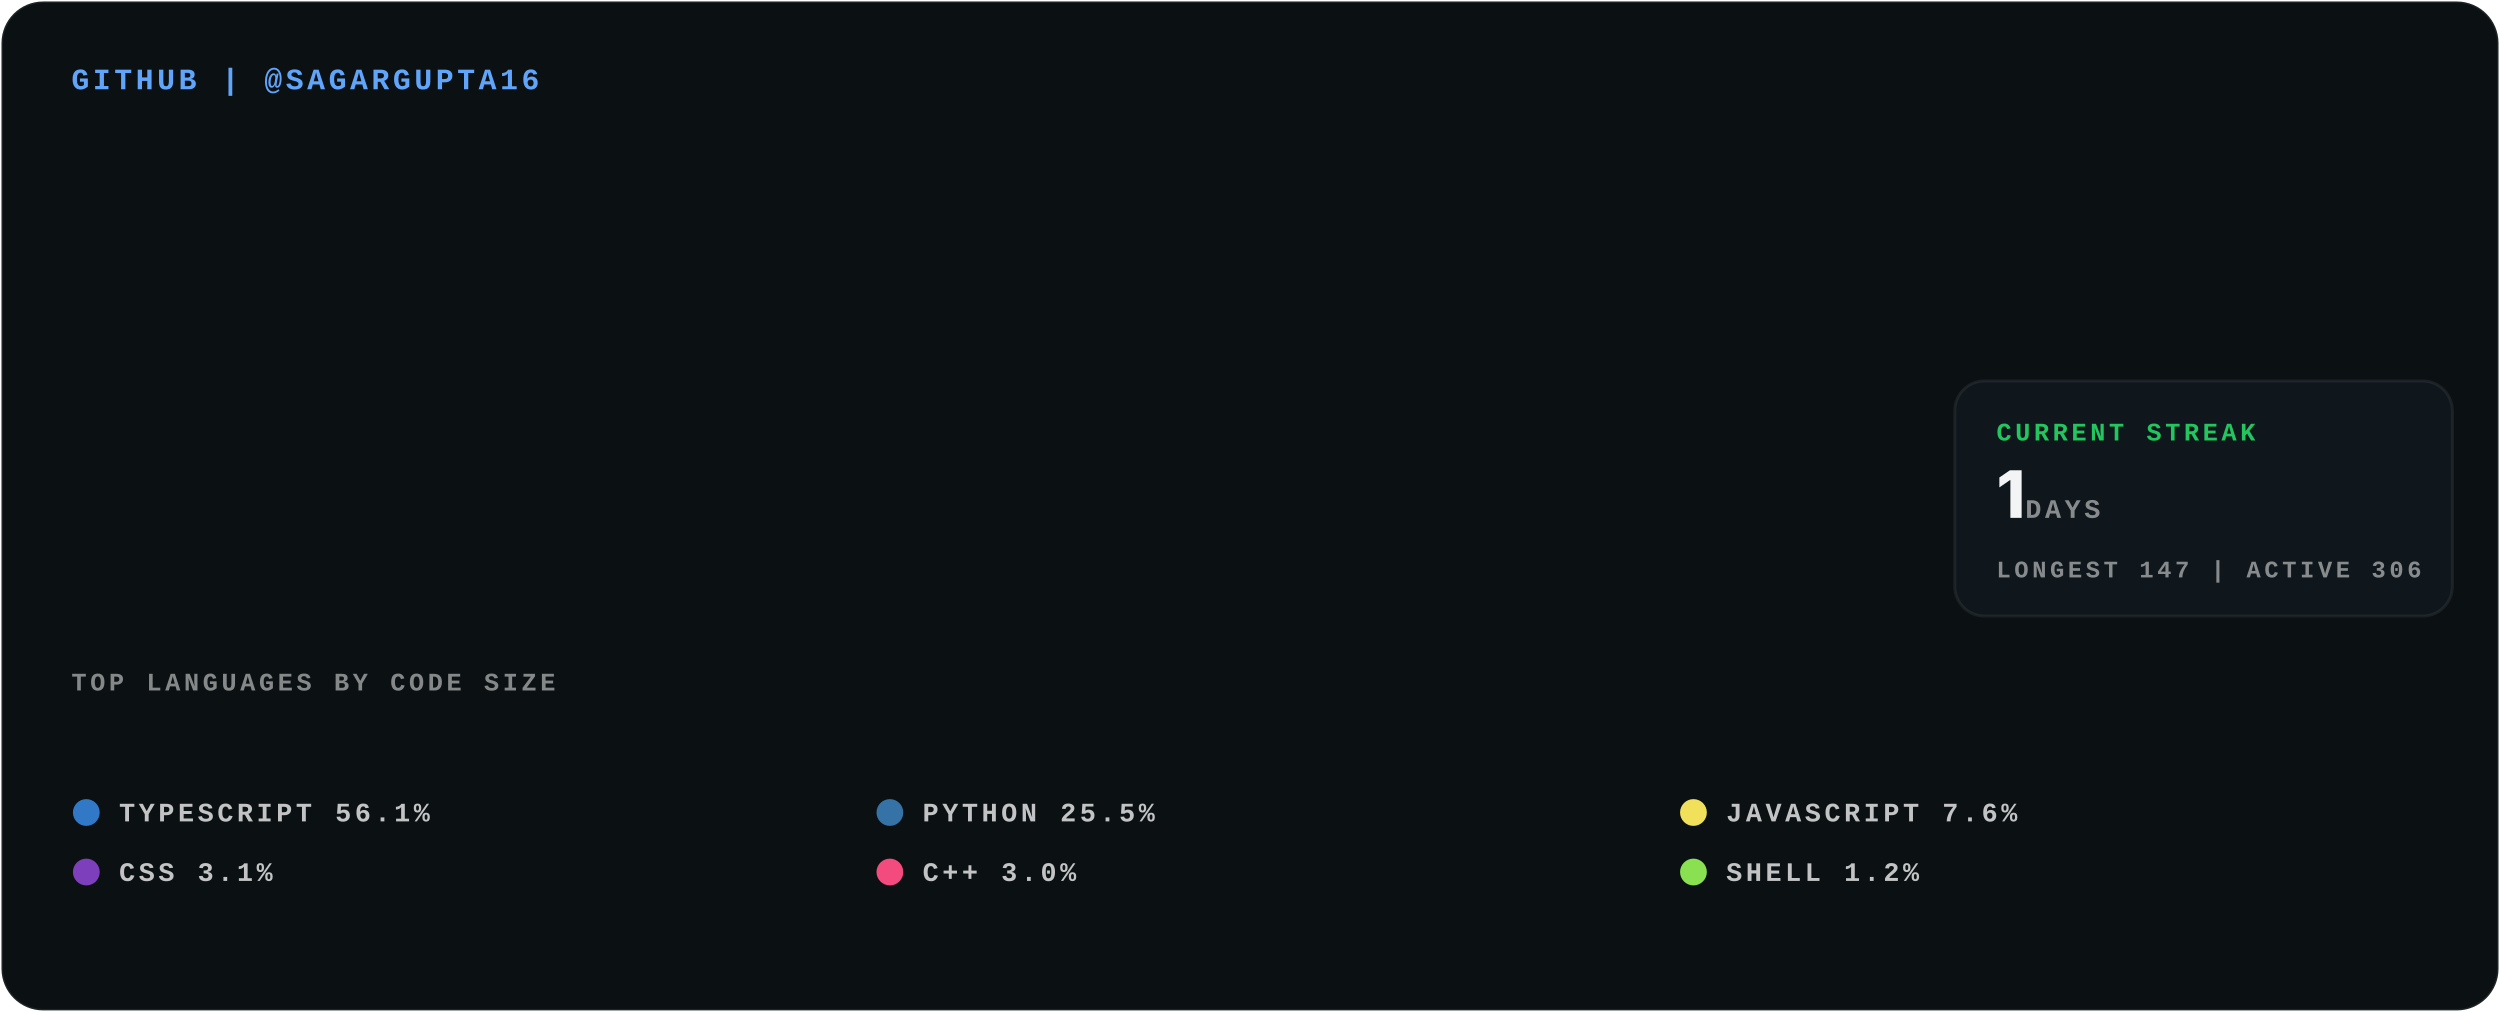
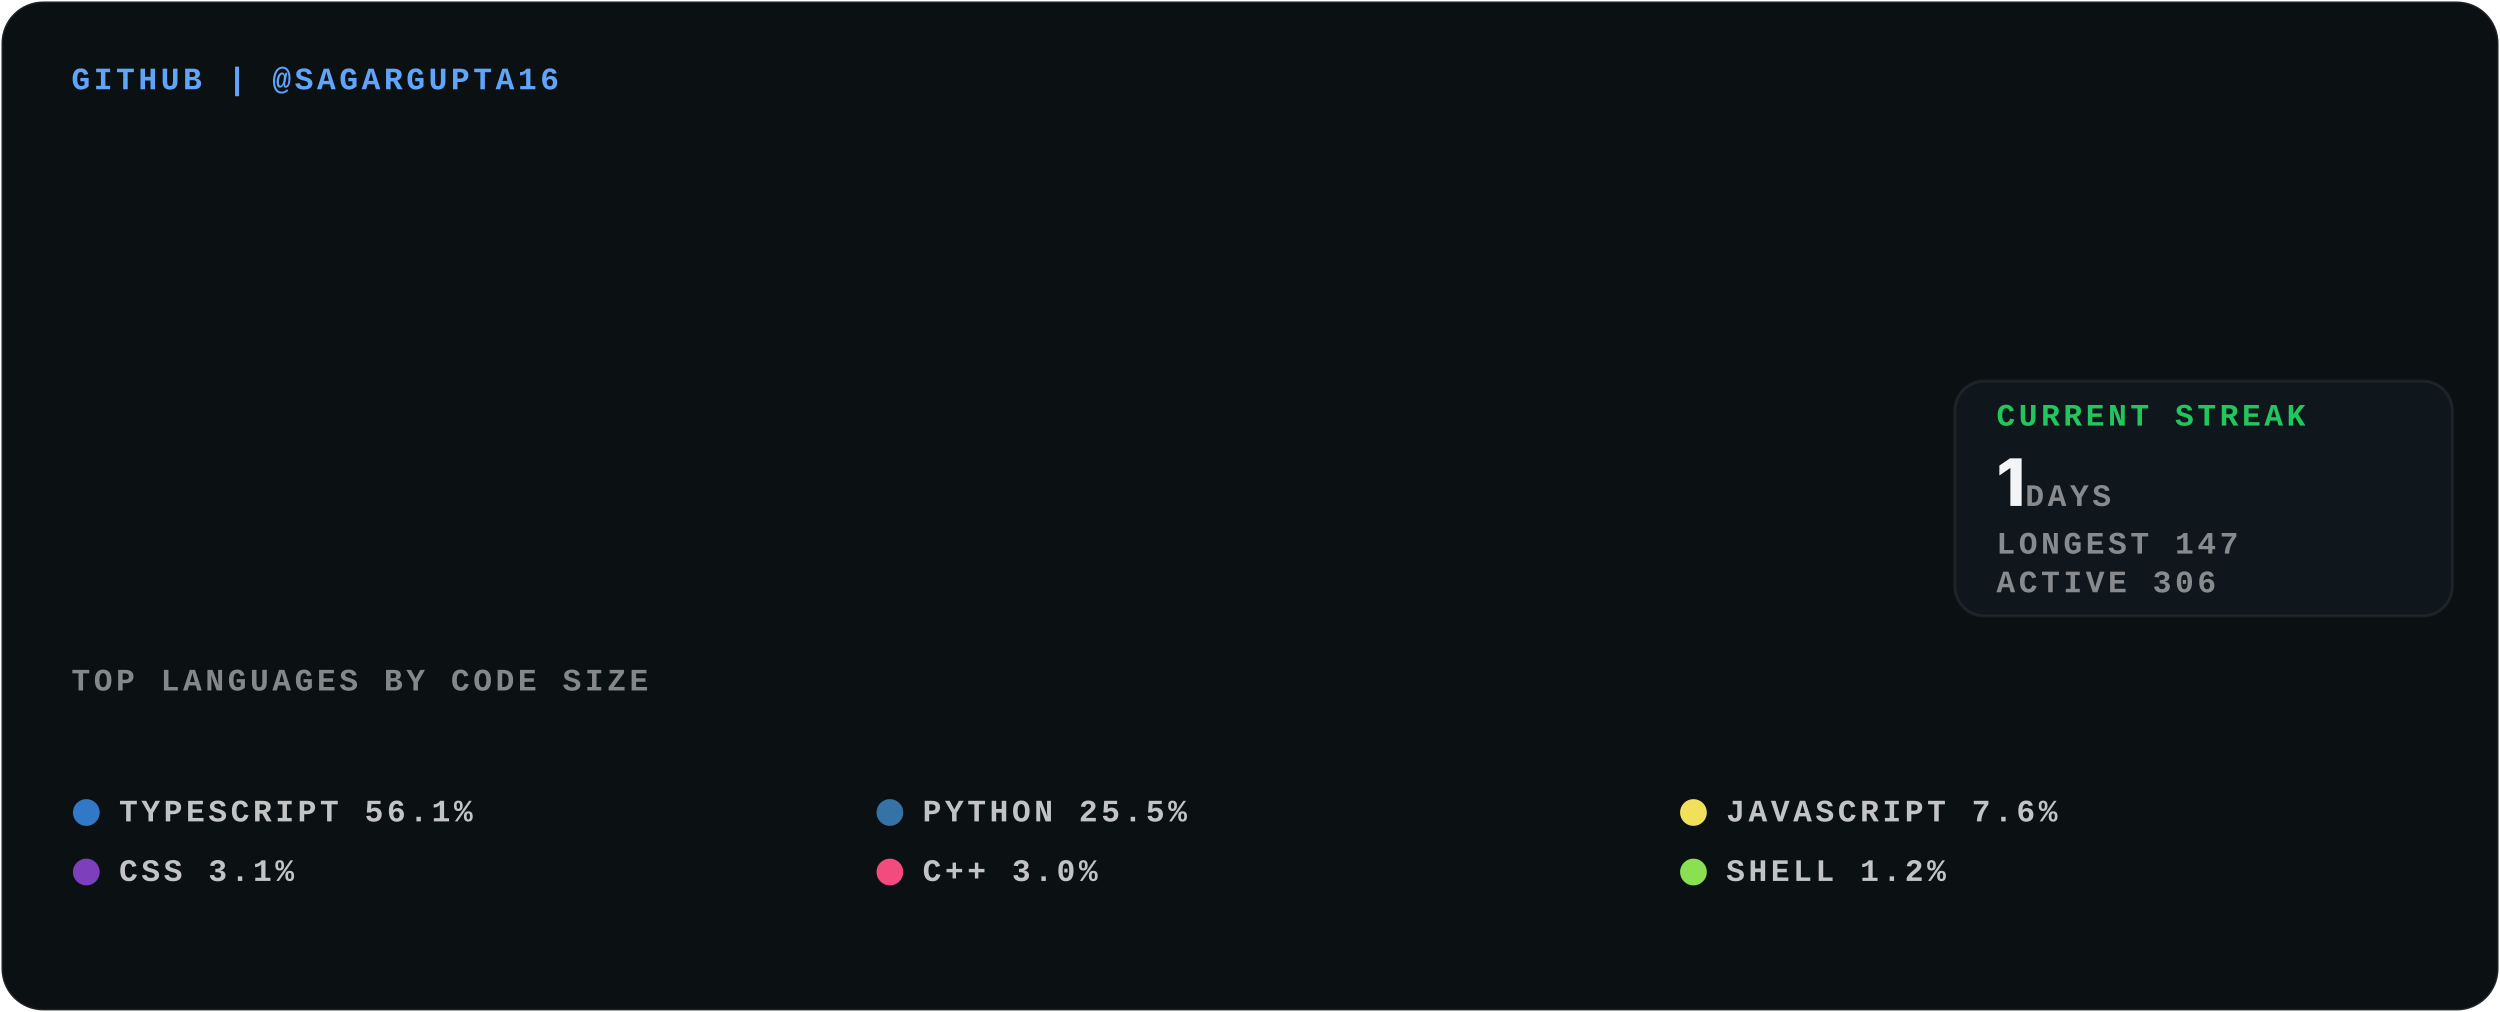
<svg xmlns="http://www.w3.org/2000/svg" width="840" height="340" viewBox="0 0 840 340" role="img" aria-label="GitHub stats for @Sagargupta16: 8016 contributions last year, 1 day streak, 300 stars">
  <style>.m{font-family:'JetBrains Mono','SFMono-Regular',Consolas,'Liberation Mono',Menlo,monospace;font-weight:700;letter-spacing:1.2px}.v{font-family:'Segoe UI',Inter,-apple-system,BlinkMacSystemFont,Helvetica,Arial,sans-serif;font-weight:800}.c{opacity:0;animation:in .5s ease forwards}@keyframes in{to{opacity:1}}.w0{animation-delay:0.40s}.w1{animation-delay:0.43s}.w2{animation-delay:0.46s}.w3{animation-delay:0.49s}.w4{animation-delay:0.52s}.w5{animation-delay:0.55s}.w6{animation-delay:0.58s}.w7{animation-delay:0.61s}.w8{animation-delay:0.64s}.w9{animation-delay:0.67s}.w10{animation-delay:0.70s}.w11{animation-delay:0.73s}.w12{animation-delay:0.76s}.w13{animation-delay:0.79s}.w14{animation-delay:0.82s}.w15{animation-delay:0.85s}.w16{animation-delay:0.88s}.w17{animation-delay:0.91s}.w18{animation-delay:0.94s}.w19{animation-delay:0.97s}.w20{animation-delay:1.00s}.w21{animation-delay:1.03s}.w22{animation-delay:1.06s}.w23{animation-delay:1.09s}.w24{animation-delay:1.12s}.w25{animation-delay:1.15s}.w26{animation-delay:1.18s}.w27{animation-delay:1.21s}.w28{animation-delay:1.24s}.w29{animation-delay:1.27s}.w30{animation-delay:1.30s}.w31{animation-delay:1.33s}.w32{animation-delay:1.36s}.w33{animation-delay:1.39s}.w34{animation-delay:1.42s}.w35{animation-delay:1.45s}.w36{animation-delay:1.48s}.w37{animation-delay:1.51s}.w38{animation-delay:1.54s}.w39{animation-delay:1.57s}.w40{animation-delay:1.60s}.w41{animation-delay:1.63s}.w42{animation-delay:1.66s}.w43{animation-delay:1.69s}.w44{animation-delay:1.72s}.w45{animation-delay:1.75s}.w46{animation-delay:1.78s}.w47{animation-delay:1.81s}.w48{animation-delay:1.84s}.w49{animation-delay:1.87s}.w50{animation-delay:1.90s}.w51{animation-delay:1.93s}.w52{animation-delay:1.96s}.grow{transform:scaleX(0);transform-origin:left;transform-box:fill-box;animation:grow 1.2s .5s ease forwards}@keyframes grow{to{transform:scaleX(1)}}</style>
  <rect x="0.5" y="0.5" width="839" height="339" rx="14" fill="#0b1012" stroke="rgba(255,255,255,0.08)" />
-   <text class="m" x="24" y="30" fill="#60a5fa" font-size="10">GITHUB | @SAGARGUPTA16</text>
+   <text class="m" x="24" y="30" fill="#60a5fa" font-size="10.5">GITHUB | @SAGARGUPTA16</text>
  <g opacity="0">
    <animate attributeName="opacity" to="1" begin="0.1s" dur="0.4s" fill="freeze" />
    <rect x="16.0" y="44" width="153.6" height="64" rx="10" fill="#0f171c" stroke="rgba(255,255,255,0.07)" />
    <text class="v" x="30.0" y="76" fill="#f3f4f6" font-size="22">8,016</text>
-     <text class="m" x="30.0" y="95" fill="rgba(255,255,255,0.5)" font-size="8">CONTRIBUTIONS, LAST YEAR</text>
+     <text class="m" x="30.0" y="96" fill="rgba(255,255,255,0.5)" font-size="10.5">CONTRIBUTIONS</text>
  </g>
  <g opacity="0">
    <animate attributeName="opacity" to="1" begin="0.2s" dur="0.4s" fill="freeze" />
    <rect x="179.6" y="44" width="153.6" height="64" rx="10" fill="#0f171c" stroke="rgba(255,255,255,0.07)" />
    <text class="v" x="193.6" y="76" fill="#f3f4f6" font-size="22">5,747</text>
-     <text class="m" x="193.6" y="95" fill="rgba(255,255,255,0.5)" font-size="8">COMMITS</text>
+     <text class="m" x="193.6" y="96" fill="rgba(255,255,255,0.5)" font-size="10.5">COMMITS</text>
  </g>
  <g opacity="0">
    <animate attributeName="opacity" to="1" begin="0.3s" dur="0.4s" fill="freeze" />
    <rect x="343.2" y="44" width="153.6" height="64" rx="10" fill="#0f171c" stroke="rgba(255,255,255,0.07)" />
    <text class="v" x="357.2" y="76" fill="#f3f4f6" font-size="22">1,729</text>
-     <text class="m" x="357.2" y="95" fill="rgba(255,255,255,0.5)" font-size="8">PULL REQUESTS</text>
+     <text class="m" x="357.2" y="96" fill="rgba(255,255,255,0.5)" font-size="10.5">PULL REQUESTS</text>
  </g>
  <g opacity="0">
    <animate attributeName="opacity" to="1" begin="0.4s" dur="0.4s" fill="freeze" />
    <rect x="506.8" y="44" width="153.6" height="64" rx="10" fill="#0f171c" stroke="rgba(255,255,255,0.07)" />
    <text class="v" x="520.8" y="76" fill="#f3f4f6" font-size="22">300</text>
-     <text class="m" x="520.8" y="95" fill="rgba(255,255,255,0.5)" font-size="8">STARS EARNED</text>
+     <text class="m" x="520.8" y="96" fill="rgba(255,255,255,0.5)" font-size="10.5">STARS EARNED</text>
  </g>
  <g opacity="0">
    <animate attributeName="opacity" to="1" begin="0.5s" dur="0.4s" fill="freeze" />
    <rect x="670.4" y="44" width="153.6" height="64" rx="10" fill="#0f171c" stroke="rgba(255,255,255,0.07)" />
    <text class="v" x="684.4" y="76" fill="#f3f4f6" font-size="22">111</text>
-     <text class="m" x="684.4" y="95" fill="rgba(255,255,255,0.5)" font-size="8">FOLLOWERS</text>
+     <text class="m" x="684.4" y="96" fill="rgba(255,255,255,0.5)" font-size="10.5">FOLLOWERS</text>
  </g>
  <rect class="c w0" x="24.0" y="128.0" width="9" height="9" rx="2" fill="#3872d7" />
  <rect class="c w0" x="24.0" y="139.6" width="9" height="9" rx="2" fill="#4c8ce9" />
  <rect class="c w0" x="24.0" y="151.2" width="9" height="9" rx="2" fill="#60a5fa" />
  <rect class="c w0" x="24.0" y="162.8" width="9" height="9" rx="2" fill="#3872d7" />
  <rect class="c w0" x="24.0" y="174.4" width="9" height="9" rx="2" fill="#4c8ce9" />
  <rect class="c w0" x="24.0" y="186.0" width="9" height="9" rx="2" fill="#2459c6" />
  <rect class="c w0" x="24.0" y="197.6" width="9" height="9" rx="2" fill="#4c8ce9" />
  <rect class="c w1" x="35.6" y="128.0" width="9" height="9" rx="2" fill="#2459c6" />
  <rect class="c w1" x="35.6" y="139.6" width="9" height="9" rx="2" fill="#3872d7" />
  <rect class="c w1" x="35.6" y="151.2" width="9" height="9" rx="2" fill="#60a5fa" />
  <rect class="c w1" x="35.6" y="162.8" width="9" height="9" rx="2" fill="#4c8ce9" />
  <rect class="c w1" x="35.6" y="174.4" width="9" height="9" rx="2" fill="#2459c6" />
  <rect class="c w1" x="35.6" y="186.0" width="9" height="9" rx="2" fill="#3872d7" />
  <rect class="c w1" x="35.6" y="197.6" width="9" height="9" rx="2" fill="#60a5fa" />
  <rect class="c w2" x="47.2" y="128.0" width="9" height="9" rx="2" fill="#3872d7" />
  <rect class="c w2" x="47.2" y="139.6" width="9" height="9" rx="2" fill="#2459c6" />
  <rect class="c w2" x="47.2" y="151.2" width="9" height="9" rx="2" fill="#4c8ce9" />
  <rect class="c w2" x="47.2" y="162.8" width="9" height="9" rx="2" fill="#60a5fa" />
  <rect class="c w2" x="47.2" y="174.4" width="9" height="9" rx="2" fill="#60a5fa" />
  <rect class="c w2" x="47.2" y="186.0" width="9" height="9" rx="2" fill="#4c8ce9" />
  <rect class="c w2" x="47.2" y="197.6" width="9" height="9" rx="2" fill="#60a5fa" />
  <rect class="c w3" x="58.8" y="128.0" width="9" height="9" rx="2" fill="#3872d7" />
  <rect class="c w3" x="58.8" y="139.6" width="9" height="9" rx="2" fill="#60a5fa" />
  <rect class="c w3" x="58.8" y="151.2" width="9" height="9" rx="2" fill="#2459c6" />
  <rect class="c w3" x="58.8" y="162.8" width="9" height="9" rx="2" fill="#4c8ce9" />
  <rect class="c w3" x="58.8" y="174.4" width="9" height="9" rx="2" fill="#4c8ce9" />
  <rect class="c w3" x="58.8" y="186.0" width="9" height="9" rx="2" fill="#3872d7" />
  <rect class="c w3" x="58.8" y="197.6" width="9" height="9" rx="2" fill="#3872d7" />
  <rect class="c w4" x="70.4" y="128.0" width="9" height="9" rx="2" fill="#3872d7" />
  <rect class="c w4" x="70.4" y="139.6" width="9" height="9" rx="2" fill="#60a5fa" />
  <rect class="c w4" x="70.4" y="151.2" width="9" height="9" rx="2" fill="#3872d7" />
  <rect class="c w4" x="70.4" y="162.8" width="9" height="9" rx="2" fill="#3872d7" />
  <rect class="c w4" x="70.4" y="174.4" width="9" height="9" rx="2" fill="#2459c6" />
  <rect class="c w4" x="70.4" y="186.0" width="9" height="9" rx="2" fill="#2459c6" />
  <rect class="c w4" x="70.4" y="197.6" width="9" height="9" rx="2" fill="#3872d7" />
  <rect class="c w5" x="82.0" y="128.0" width="9" height="9" rx="2" fill="#60a5fa" />
  <rect class="c w5" x="82.0" y="139.6" width="9" height="9" rx="2" fill="#3872d7" />
  <rect class="c w5" x="82.0" y="151.2" width="9" height="9" rx="2" fill="#60a5fa" />
  <rect class="c w5" x="82.0" y="162.8" width="9" height="9" rx="2" fill="#4c8ce9" />
  <rect class="c w5" x="82.0" y="174.4" width="9" height="9" rx="2" fill="#4c8ce9" />
  <rect class="c w5" x="82.0" y="186.0" width="9" height="9" rx="2" fill="#3872d7" />
  <rect class="c w5" x="82.0" y="197.6" width="9" height="9" rx="2" fill="#4c8ce9" />
  <rect class="c w6" x="93.6" y="128.0" width="9" height="9" rx="2" fill="#3872d7" />
  <rect class="c w6" x="93.6" y="139.6" width="9" height="9" rx="2" fill="#4c8ce9" />
  <rect class="c w6" x="93.6" y="151.2" width="9" height="9" rx="2" fill="#4c8ce9" />
  <rect class="c w6" x="93.6" y="162.8" width="9" height="9" rx="2" fill="#4c8ce9" />
  <rect class="c w6" x="93.6" y="174.4" width="9" height="9" rx="2" fill="#4c8ce9" />
  <rect class="c w6" x="93.6" y="186.0" width="9" height="9" rx="2" fill="#3872d7" />
  <rect class="c w6" x="93.6" y="197.6" width="9" height="9" rx="2" fill="#3872d7" />
  <rect class="c w7" x="105.2" y="128.0" width="9" height="9" rx="2" fill="#60a5fa" />
  <rect class="c w7" x="105.2" y="139.6" width="9" height="9" rx="2" fill="#2459c6" />
  <rect class="c w7" x="105.2" y="151.2" width="9" height="9" rx="2" fill="#4c8ce9" />
  <rect class="c w7" x="105.2" y="162.8" width="9" height="9" rx="2" fill="#2459c6" />
  <rect class="c w7" x="105.2" y="174.4" width="9" height="9" rx="2" fill="#60a5fa" />
  <rect class="c w7" x="105.2" y="186.0" width="9" height="9" rx="2" fill="#4c8ce9" />
  <rect class="c w7" x="105.2" y="197.6" width="9" height="9" rx="2" fill="#2459c6" />
  <rect class="c w8" x="116.8" y="128.0" width="9" height="9" rx="2" fill="#4c8ce9" />
  <rect class="c w8" x="116.8" y="139.6" width="9" height="9" rx="2" fill="#3872d7" />
  <rect class="c w8" x="116.8" y="151.2" width="9" height="9" rx="2" fill="#4c8ce9" />
  <rect class="c w8" x="116.8" y="162.8" width="9" height="9" rx="2" fill="#60a5fa" />
  <rect class="c w8" x="116.8" y="174.4" width="9" height="9" rx="2" fill="#4c8ce9" />
  <rect class="c w8" x="116.8" y="186.0" width="9" height="9" rx="2" fill="#2459c6" />
  <rect class="c w8" x="116.8" y="197.6" width="9" height="9" rx="2" fill="#2459c6" />
  <rect class="c w9" x="128.4" y="128.0" width="9" height="9" rx="2" fill="#3872d7" />
  <rect class="c w9" x="128.4" y="139.6" width="9" height="9" rx="2" fill="#3872d7" />
  <rect class="c w9" x="128.4" y="151.2" width="9" height="9" rx="2" fill="#60a5fa" />
  <rect class="c w9" x="128.4" y="162.8" width="9" height="9" rx="2" fill="#2459c6" />
  <rect class="c w9" x="128.4" y="174.4" width="9" height="9" rx="2" fill="#2459c6" />
  <rect class="c w9" x="128.4" y="186.0" width="9" height="9" rx="2" fill="#4c8ce9" />
  <rect class="c w9" x="128.4" y="197.6" width="9" height="9" rx="2" fill="#2459c6" />
  <rect class="c w10" x="140.0" y="128.0" width="9" height="9" rx="2" fill="#3872d7" />
  <rect class="c w10" x="140.0" y="139.6" width="9" height="9" rx="2" fill="#3872d7" />
  <rect class="c w10" x="140.0" y="151.2" width="9" height="9" rx="2" fill="#2459c6" />
  <rect class="c w10" x="140.0" y="162.8" width="9" height="9" rx="2" fill="#4c8ce9" />
  <rect class="c w10" x="140.0" y="174.4" width="9" height="9" rx="2" fill="#60a5fa" />
  <rect class="c w10" x="140.0" y="186.0" width="9" height="9" rx="2" fill="#3872d7" />
  <rect class="c w10" x="140.0" y="197.6" width="9" height="9" rx="2" fill="#3872d7" />
  <rect class="c w11" x="151.6" y="128.0" width="9" height="9" rx="2" fill="#2459c6" />
  <rect class="c w11" x="151.6" y="139.6" width="9" height="9" rx="2" fill="#3872d7" />
  <rect class="c w11" x="151.6" y="151.2" width="9" height="9" rx="2" fill="#60a5fa" />
  <rect class="c w11" x="151.6" y="162.8" width="9" height="9" rx="2" fill="#2459c6" />
  <rect class="c w11" x="151.6" y="174.4" width="9" height="9" rx="2" fill="#3872d7" />
  <rect class="c w11" x="151.6" y="186.0" width="9" height="9" rx="2" fill="#60a5fa" />
  <rect class="c w11" x="151.6" y="197.6" width="9" height="9" rx="2" fill="#3872d7" />
  <rect class="c w12" x="163.2" y="128.0" width="9" height="9" rx="2" fill="#2459c6" />
  <rect class="c w12" x="163.2" y="139.6" width="9" height="9" rx="2" fill="#2459c6" />
  <rect class="c w12" x="163.2" y="151.2" width="9" height="9" rx="2" fill="#2459c6" />
  <rect class="c w12" x="163.2" y="162.8" width="9" height="9" rx="2" fill="#2459c6" />
  <rect class="c w12" x="163.2" y="174.4" width="9" height="9" rx="2" fill="#60a5fa" />
  <rect class="c w12" x="163.2" y="186.0" width="9" height="9" rx="2" fill="#2459c6" />
  <rect class="c w12" x="163.2" y="197.6" width="9" height="9" rx="2" fill="#2459c6" />
  <rect class="c w13" x="174.8" y="128.0" width="9" height="9" rx="2" fill="#60a5fa" />
  <rect class="c w13" x="174.8" y="139.6" width="9" height="9" rx="2" fill="#60a5fa" />
  <rect class="c w13" x="174.8" y="151.2" width="9" height="9" rx="2" fill="#4c8ce9" />
  <rect class="c w13" x="174.8" y="162.8" width="9" height="9" rx="2" fill="#4c8ce9" />
  <rect class="c w13" x="174.8" y="174.4" width="9" height="9" rx="2" fill="#4c8ce9" />
  <rect class="c w13" x="174.8" y="186.0" width="9" height="9" rx="2" fill="#2459c6" />
  <rect class="c w13" x="174.8" y="197.6" width="9" height="9" rx="2" fill="#3872d7" />
  <rect class="c w14" x="186.4" y="128.0" width="9" height="9" rx="2" fill="#60a5fa" />
  <rect class="c w14" x="186.4" y="139.6" width="9" height="9" rx="2" fill="#4c8ce9" />
  <rect class="c w14" x="186.4" y="151.2" width="9" height="9" rx="2" fill="#2459c6" />
  <rect class="c w14" x="186.4" y="162.8" width="9" height="9" rx="2" fill="#2459c6" />
  <rect class="c w14" x="186.4" y="174.4" width="9" height="9" rx="2" fill="#4c8ce9" />
  <rect class="c w14" x="186.4" y="186.0" width="9" height="9" rx="2" fill="#60a5fa" />
  <rect class="c w14" x="186.4" y="197.6" width="9" height="9" rx="2" fill="#60a5fa" />
  <rect class="c w15" x="198.0" y="128.0" width="9" height="9" rx="2" fill="#3872d7" />
  <rect class="c w15" x="198.0" y="139.6" width="9" height="9" rx="2" fill="#3872d7" />
  <rect class="c w15" x="198.0" y="151.2" width="9" height="9" rx="2" fill="#2459c6" />
  <rect class="c w15" x="198.0" y="162.8" width="9" height="9" rx="2" fill="#3872d7" />
  <rect class="c w15" x="198.0" y="174.4" width="9" height="9" rx="2" fill="#60a5fa" />
  <rect class="c w15" x="198.0" y="186.0" width="9" height="9" rx="2" fill="#3872d7" />
  <rect class="c w15" x="198.0" y="197.6" width="9" height="9" rx="2" fill="#60a5fa" />
  <rect class="c w16" x="209.6" y="128.0" width="9" height="9" rx="2" fill="#2459c6" />
  <rect class="c w16" x="209.6" y="139.6" width="9" height="9" rx="2" fill="#2459c6" />
  <rect class="c w16" x="209.6" y="151.2" width="9" height="9" rx="2" fill="#3872d7" />
  <rect class="c w16" x="209.6" y="162.8" width="9" height="9" rx="2" fill="#4c8ce9" />
  <rect class="c w16" x="209.6" y="174.4" width="9" height="9" rx="2" fill="#3872d7" />
  <rect class="c w16" x="209.6" y="186.0" width="9" height="9" rx="2" fill="#4c8ce9" />
  <rect class="c w16" x="209.6" y="197.6" width="9" height="9" rx="2" fill="#3872d7" />
  <rect class="c w17" x="221.2" y="128.0" width="9" height="9" rx="2" fill="#2459c6" />
  <rect class="c w17" x="221.2" y="139.6" width="9" height="9" rx="2" fill="#4c8ce9" />
  <rect class="c w17" x="221.2" y="151.2" width="9" height="9" rx="2" fill="#4c8ce9" />
  <rect class="c w17" x="221.2" y="162.8" width="9" height="9" rx="2" fill="#3872d7" />
  <rect class="c w17" x="221.2" y="174.4" width="9" height="9" rx="2" fill="#60a5fa" />
  <rect class="c w17" x="221.2" y="186.0" width="9" height="9" rx="2" fill="#2459c6" />
  <rect class="c w17" x="221.2" y="197.6" width="9" height="9" rx="2" fill="#4c8ce9" />
  <rect class="c w18" x="232.8" y="128.0" width="9" height="9" rx="2" fill="#60a5fa" />
  <rect class="c w18" x="232.8" y="139.6" width="9" height="9" rx="2" fill="#2459c6" />
  <rect class="c w18" x="232.8" y="151.2" width="9" height="9" rx="2" fill="#2459c6" />
  <rect class="c w18" x="232.8" y="162.8" width="9" height="9" rx="2" fill="#2459c6" />
  <rect class="c w18" x="232.8" y="174.4" width="9" height="9" rx="2" fill="#60a5fa" />
  <rect class="c w18" x="232.8" y="186.0" width="9" height="9" rx="2" fill="#3872d7" />
  <rect class="c w18" x="232.8" y="197.6" width="9" height="9" rx="2" fill="#60a5fa" />
  <rect class="c w19" x="244.4" y="128.0" width="9" height="9" rx="2" fill="#60a5fa" />
  <rect class="c w19" x="244.4" y="139.6" width="9" height="9" rx="2" fill="#4c8ce9" />
  <rect class="c w19" x="244.4" y="151.2" width="9" height="9" rx="2" fill="#4c8ce9" />
  <rect class="c w19" x="244.4" y="162.8" width="9" height="9" rx="2" fill="#60a5fa" />
  <rect class="c w19" x="244.4" y="174.4" width="9" height="9" rx="2" fill="#60a5fa" />
  <rect class="c w19" x="244.4" y="186.0" width="9" height="9" rx="2" fill="#4c8ce9" />
  <rect class="c w19" x="244.4" y="197.6" width="9" height="9" rx="2" fill="#60a5fa" />
  <rect class="c w20" x="256.0" y="128.0" width="9" height="9" rx="2" fill="#60a5fa" />
  <rect class="c w20" x="256.0" y="139.6" width="9" height="9" rx="2" fill="#2459c6" />
  <rect class="c w20" x="256.0" y="151.2" width="9" height="9" rx="2" fill="#4c8ce9" />
  <rect class="c w20" x="256.0" y="162.8" width="9" height="9" rx="2" fill="#3872d7" />
  <rect class="c w20" x="256.0" y="174.4" width="9" height="9" rx="2" fill="#4c8ce9" />
  <rect class="c w20" x="256.0" y="186.0" width="9" height="9" rx="2" fill="#4c8ce9" />
  <rect class="c w20" x="256.0" y="197.6" width="9" height="9" rx="2" fill="#60a5fa" />
  <rect class="c w21" x="267.6" y="128.0" width="9" height="9" rx="2" fill="rgba(255,255,255,0.05)" />
  <rect class="c w21" x="267.6" y="139.6" width="9" height="9" rx="2" fill="#60a5fa" />
  <rect class="c w21" x="267.6" y="151.2" width="9" height="9" rx="2" fill="#4c8ce9" />
  <rect class="c w21" x="267.6" y="162.8" width="9" height="9" rx="2" fill="rgba(255,255,255,0.05)" />
  <rect class="c w21" x="267.6" y="174.4" width="9" height="9" rx="2" fill="rgba(255,255,255,0.05)" />
  <rect class="c w21" x="267.6" y="186.0" width="9" height="9" rx="2" fill="#2459c6" />
  <rect class="c w21" x="267.6" y="197.6" width="9" height="9" rx="2" fill="rgba(255,255,255,0.05)" />
  <rect class="c w22" x="279.2" y="128.0" width="9" height="9" rx="2" fill="#2459c6" />
  <rect class="c w22" x="279.2" y="139.6" width="9" height="9" rx="2" fill="#60a5fa" />
  <rect class="c w22" x="279.2" y="151.2" width="9" height="9" rx="2" fill="#4c8ce9" />
  <rect class="c w22" x="279.2" y="162.8" width="9" height="9" rx="2" fill="#4c8ce9" />
  <rect class="c w22" x="279.2" y="174.4" width="9" height="9" rx="2" fill="rgba(255,255,255,0.05)" />
  <rect class="c w22" x="279.2" y="186.0" width="9" height="9" rx="2" fill="#2459c6" />
  <rect class="c w22" x="279.2" y="197.6" width="9" height="9" rx="2" fill="#60a5fa" />
  <rect class="c w23" x="290.8" y="128.0" width="9" height="9" rx="2" fill="#2459c6" />
  <rect class="c w23" x="290.8" y="139.6" width="9" height="9" rx="2" fill="#2459c6" />
  <rect class="c w23" x="290.8" y="151.2" width="9" height="9" rx="2" fill="#4c8ce9" />
  <rect class="c w23" x="290.8" y="162.8" width="9" height="9" rx="2" fill="rgba(255,255,255,0.05)" />
  <rect class="c w23" x="290.8" y="174.4" width="9" height="9" rx="2" fill="#2459c6" />
  <rect class="c w23" x="290.8" y="186.0" width="9" height="9" rx="2" fill="#60a5fa" />
  <rect class="c w23" x="290.8" y="197.6" width="9" height="9" rx="2" fill="#4c8ce9" />
  <rect class="c w24" x="302.4" y="128.0" width="9" height="9" rx="2" fill="#60a5fa" />
  <rect class="c w24" x="302.4" y="139.6" width="9" height="9" rx="2" fill="#60a5fa" />
  <rect class="c w24" x="302.4" y="151.2" width="9" height="9" rx="2" fill="#3872d7" />
  <rect class="c w24" x="302.4" y="162.8" width="9" height="9" rx="2" fill="#3872d7" />
  <rect class="c w24" x="302.4" y="174.4" width="9" height="9" rx="2" fill="#60a5fa" />
  <rect class="c w24" x="302.4" y="186.0" width="9" height="9" rx="2" fill="#4c8ce9" />
  <rect class="c w24" x="302.4" y="197.6" width="9" height="9" rx="2" fill="#2459c6" />
  <rect class="c w25" x="314.0" y="128.0" width="9" height="9" rx="2" fill="#4c8ce9" />
  <rect class="c w25" x="314.0" y="139.6" width="9" height="9" rx="2" fill="rgba(255,255,255,0.05)" />
  <rect class="c w25" x="314.0" y="151.2" width="9" height="9" rx="2" fill="rgba(255,255,255,0.05)" />
  <rect class="c w25" x="314.0" y="162.8" width="9" height="9" rx="2" fill="#3872d7" />
  <rect class="c w25" x="314.0" y="174.4" width="9" height="9" rx="2" fill="#60a5fa" />
  <rect class="c w25" x="314.0" y="186.0" width="9" height="9" rx="2" fill="#3872d7" />
  <rect class="c w25" x="314.0" y="197.6" width="9" height="9" rx="2" fill="#60a5fa" />
  <rect class="c w26" x="325.6" y="128.0" width="9" height="9" rx="2" fill="#3872d7" />
  <rect class="c w26" x="325.6" y="139.6" width="9" height="9" rx="2" fill="rgba(255,255,255,0.05)" />
  <rect class="c w26" x="325.6" y="151.2" width="9" height="9" rx="2" fill="rgba(255,255,255,0.05)" />
  <rect class="c w26" x="325.6" y="162.8" width="9" height="9" rx="2" fill="#2459c6" />
  <rect class="c w26" x="325.6" y="174.4" width="9" height="9" rx="2" fill="#3872d7" />
  <rect class="c w26" x="325.6" y="186.0" width="9" height="9" rx="2" fill="#4c8ce9" />
  <rect class="c w26" x="325.6" y="197.6" width="9" height="9" rx="2" fill="#60a5fa" />
  <rect class="c w27" x="337.2" y="128.0" width="9" height="9" rx="2" fill="#2459c6" />
  <rect class="c w27" x="337.2" y="139.6" width="9" height="9" rx="2" fill="#4c8ce9" />
  <rect class="c w27" x="337.2" y="151.2" width="9" height="9" rx="2" fill="#2459c6" />
  <rect class="c w27" x="337.2" y="162.8" width="9" height="9" rx="2" fill="#2459c6" />
  <rect class="c w27" x="337.2" y="174.4" width="9" height="9" rx="2" fill="#2459c6" />
  <rect class="c w27" x="337.2" y="186.0" width="9" height="9" rx="2" fill="#4c8ce9" />
  <rect class="c w27" x="337.2" y="197.6" width="9" height="9" rx="2" fill="#3872d7" />
  <rect class="c w28" x="348.8" y="128.0" width="9" height="9" rx="2" fill="#4c8ce9" />
  <rect class="c w28" x="348.8" y="139.6" width="9" height="9" rx="2" fill="#2459c6" />
  <rect class="c w28" x="348.8" y="151.2" width="9" height="9" rx="2" fill="#60a5fa" />
  <rect class="c w28" x="348.8" y="162.8" width="9" height="9" rx="2" fill="rgba(255,255,255,0.05)" />
  <rect class="c w28" x="348.8" y="174.4" width="9" height="9" rx="2" fill="rgba(255,255,255,0.05)" />
  <rect class="c w28" x="348.8" y="186.0" width="9" height="9" rx="2" fill="#60a5fa" />
  <rect class="c w28" x="348.8" y="197.6" width="9" height="9" rx="2" fill="#4c8ce9" />
  <rect class="c w29" x="360.4" y="128.0" width="9" height="9" rx="2" fill="#4c8ce9" />
  <rect class="c w29" x="360.4" y="139.6" width="9" height="9" rx="2" fill="rgba(255,255,255,0.05)" />
  <rect class="c w29" x="360.4" y="151.2" width="9" height="9" rx="2" fill="rgba(255,255,255,0.05)" />
  <rect class="c w29" x="360.4" y="162.8" width="9" height="9" rx="2" fill="#3872d7" />
  <rect class="c w29" x="360.4" y="174.4" width="9" height="9" rx="2" fill="rgba(255,255,255,0.05)" />
  <rect class="c w29" x="360.4" y="186.0" width="9" height="9" rx="2" fill="rgba(255,255,255,0.05)" />
  <rect class="c w29" x="360.4" y="197.6" width="9" height="9" rx="2" fill="#60a5fa" />
  <rect class="c w30" x="372.0" y="128.0" width="9" height="9" rx="2" fill="#60a5fa" />
  <rect class="c w30" x="372.0" y="139.6" width="9" height="9" rx="2" fill="rgba(255,255,255,0.05)" />
  <rect class="c w30" x="372.0" y="151.2" width="9" height="9" rx="2" fill="#2459c6" />
  <rect class="c w30" x="372.0" y="162.8" width="9" height="9" rx="2" fill="#4c8ce9" />
  <rect class="c w30" x="372.0" y="174.4" width="9" height="9" rx="2" fill="#2459c6" />
  <rect class="c w30" x="372.0" y="186.0" width="9" height="9" rx="2" fill="#60a5fa" />
  <rect class="c w30" x="372.0" y="197.6" width="9" height="9" rx="2" fill="#4c8ce9" />
  <rect class="c w31" x="383.6" y="128.0" width="9" height="9" rx="2" fill="#60a5fa" />
  <rect class="c w31" x="383.6" y="139.6" width="9" height="9" rx="2" fill="#4c8ce9" />
  <rect class="c w31" x="383.6" y="151.2" width="9" height="9" rx="2" fill="rgba(255,255,255,0.05)" />
  <rect class="c w31" x="383.6" y="162.8" width="9" height="9" rx="2" fill="#2459c6" />
  <rect class="c w31" x="383.6" y="174.4" width="9" height="9" rx="2" fill="rgba(255,255,255,0.05)" />
  <rect class="c w31" x="383.6" y="186.0" width="9" height="9" rx="2" fill="#3872d7" />
  <rect class="c w31" x="383.6" y="197.6" width="9" height="9" rx="2" fill="rgba(255,255,255,0.05)" />
  <rect class="c w32" x="395.2" y="128.0" width="9" height="9" rx="2" fill="rgba(255,255,255,0.05)" />
  <rect class="c w32" x="395.2" y="139.6" width="9" height="9" rx="2" fill="rgba(255,255,255,0.05)" />
  <rect class="c w32" x="395.2" y="151.2" width="9" height="9" rx="2" fill="rgba(255,255,255,0.05)" />
  <rect class="c w32" x="395.2" y="162.8" width="9" height="9" rx="2" fill="rgba(255,255,255,0.05)" />
  <rect class="c w32" x="395.2" y="174.4" width="9" height="9" rx="2" fill="#4c8ce9" />
  <rect class="c w32" x="395.2" y="186.0" width="9" height="9" rx="2" fill="#4c8ce9" />
  <rect class="c w32" x="395.2" y="197.6" width="9" height="9" rx="2" fill="#60a5fa" />
  <rect class="c w33" x="406.8" y="128.0" width="9" height="9" rx="2" fill="#4c8ce9" />
  <rect class="c w33" x="406.8" y="139.6" width="9" height="9" rx="2" fill="#4c8ce9" />
  <rect class="c w33" x="406.8" y="151.2" width="9" height="9" rx="2" fill="#4c8ce9" />
  <rect class="c w33" x="406.8" y="162.8" width="9" height="9" rx="2" fill="#3872d7" />
  <rect class="c w33" x="406.8" y="174.4" width="9" height="9" rx="2" fill="rgba(255,255,255,0.05)" />
  <rect class="c w33" x="406.8" y="186.0" width="9" height="9" rx="2" fill="#60a5fa" />
  <rect class="c w33" x="406.8" y="197.6" width="9" height="9" rx="2" fill="#60a5fa" />
  <rect class="c w34" x="418.4" y="128.0" width="9" height="9" rx="2" fill="rgba(255,255,255,0.05)" />
  <rect class="c w34" x="418.4" y="139.6" width="9" height="9" rx="2" fill="rgba(255,255,255,0.05)" />
  <rect class="c w34" x="418.4" y="151.2" width="9" height="9" rx="2" fill="#2459c6" />
  <rect class="c w34" x="418.4" y="162.8" width="9" height="9" rx="2" fill="rgba(255,255,255,0.05)" />
  <rect class="c w34" x="418.4" y="174.4" width="9" height="9" rx="2" fill="#2459c6" />
  <rect class="c w34" x="418.4" y="186.0" width="9" height="9" rx="2" fill="#3872d7" />
  <rect class="c w34" x="418.4" y="197.6" width="9" height="9" rx="2" fill="rgba(255,255,255,0.05)" />
  <rect class="c w35" x="430.0" y="128.0" width="9" height="9" rx="2" fill="rgba(255,255,255,0.05)" />
  <rect class="c w35" x="430.0" y="139.6" width="9" height="9" rx="2" fill="rgba(255,255,255,0.05)" />
  <rect class="c w35" x="430.0" y="151.2" width="9" height="9" rx="2" fill="rgba(255,255,255,0.05)" />
  <rect class="c w35" x="430.0" y="162.8" width="9" height="9" rx="2" fill="#2459c6" />
  <rect class="c w35" x="430.0" y="174.4" width="9" height="9" rx="2" fill="#3872d7" />
  <rect class="c w35" x="430.0" y="186.0" width="9" height="9" rx="2" fill="#2459c6" />
  <rect class="c w35" x="430.0" y="197.6" width="9" height="9" rx="2" fill="#4c8ce9" />
  <rect class="c w36" x="441.6" y="128.0" width="9" height="9" rx="2" fill="#3872d7" />
  <rect class="c w36" x="441.6" y="139.6" width="9" height="9" rx="2" fill="#2459c6" />
  <rect class="c w36" x="441.6" y="151.2" width="9" height="9" rx="2" fill="rgba(255,255,255,0.05)" />
  <rect class="c w36" x="441.6" y="162.8" width="9" height="9" rx="2" fill="#60a5fa" />
  <rect class="c w36" x="441.6" y="174.4" width="9" height="9" rx="2" fill="#60a5fa" />
  <rect class="c w36" x="441.6" y="186.0" width="9" height="9" rx="2" fill="#60a5fa" />
  <rect class="c w36" x="441.6" y="197.6" width="9" height="9" rx="2" fill="#60a5fa" />
  <rect class="c w37" x="453.2" y="128.0" width="9" height="9" rx="2" fill="#2459c6" />
  <rect class="c w37" x="453.2" y="139.6" width="9" height="9" rx="2" fill="#3872d7" />
  <rect class="c w37" x="453.2" y="151.2" width="9" height="9" rx="2" fill="#60a5fa" />
  <rect class="c w37" x="453.2" y="162.8" width="9" height="9" rx="2" fill="#3872d7" />
  <rect class="c w37" x="453.2" y="174.4" width="9" height="9" rx="2" fill="#4c8ce9" />
  <rect class="c w37" x="453.2" y="186.0" width="9" height="9" rx="2" fill="#3872d7" />
  <rect class="c w37" x="453.2" y="197.6" width="9" height="9" rx="2" fill="#4c8ce9" />
  <rect class="c w38" x="464.8" y="128.0" width="9" height="9" rx="2" fill="#4c8ce9" />
  <rect class="c w38" x="464.8" y="139.6" width="9" height="9" rx="2" fill="#2459c6" />
  <rect class="c w38" x="464.8" y="151.2" width="9" height="9" rx="2" fill="#4c8ce9" />
  <rect class="c w38" x="464.8" y="162.8" width="9" height="9" rx="2" fill="#60a5fa" />
  <rect class="c w38" x="464.8" y="174.4" width="9" height="9" rx="2" fill="#2459c6" />
  <rect class="c w38" x="464.8" y="186.0" width="9" height="9" rx="2" fill="#2459c6" />
  <rect class="c w38" x="464.8" y="197.6" width="9" height="9" rx="2" fill="rgba(255,255,255,0.05)" />
  <rect class="c w39" x="476.4" y="128.0" width="9" height="9" rx="2" fill="rgba(255,255,255,0.05)" />
  <rect class="c w39" x="476.4" y="139.6" width="9" height="9" rx="2" fill="#2459c6" />
  <rect class="c w39" x="476.4" y="151.2" width="9" height="9" rx="2" fill="#4c8ce9" />
  <rect class="c w39" x="476.4" y="162.8" width="9" height="9" rx="2" fill="#4c8ce9" />
  <rect class="c w39" x="476.4" y="174.4" width="9" height="9" rx="2" fill="#2459c6" />
  <rect class="c w39" x="476.4" y="186.0" width="9" height="9" rx="2" fill="#3872d7" />
  <rect class="c w39" x="476.4" y="197.6" width="9" height="9" rx="2" fill="#60a5fa" />
  <rect class="c w40" x="488.0" y="128.0" width="9" height="9" rx="2" fill="rgba(255,255,255,0.05)" />
  <rect class="c w40" x="488.0" y="139.6" width="9" height="9" rx="2" fill="#3872d7" />
  <rect class="c w40" x="488.0" y="151.2" width="9" height="9" rx="2" fill="#2459c6" />
  <rect class="c w40" x="488.0" y="162.8" width="9" height="9" rx="2" fill="#60a5fa" />
  <rect class="c w40" x="488.0" y="174.4" width="9" height="9" rx="2" fill="#3872d7" />
  <rect class="c w40" x="488.0" y="186.0" width="9" height="9" rx="2" fill="rgba(255,255,255,0.05)" />
  <rect class="c w40" x="488.0" y="197.6" width="9" height="9" rx="2" fill="rgba(255,255,255,0.05)" />
  <rect class="c w41" x="499.6" y="128.0" width="9" height="9" rx="2" fill="#3872d7" />
  <rect class="c w41" x="499.6" y="139.6" width="9" height="9" rx="2" fill="#2459c6" />
  <rect class="c w41" x="499.6" y="151.2" width="9" height="9" rx="2" fill="#2459c6" />
  <rect class="c w41" x="499.6" y="162.8" width="9" height="9" rx="2" fill="#3872d7" />
  <rect class="c w41" x="499.6" y="174.4" width="9" height="9" rx="2" fill="#60a5fa" />
  <rect class="c w41" x="499.6" y="186.0" width="9" height="9" rx="2" fill="#3872d7" />
  <rect class="c w41" x="499.6" y="197.6" width="9" height="9" rx="2" fill="#4c8ce9" />
  <rect class="c w42" x="511.2" y="128.0" width="9" height="9" rx="2" fill="#3872d7" />
  <rect class="c w42" x="511.2" y="139.6" width="9" height="9" rx="2" fill="#4c8ce9" />
  <rect class="c w42" x="511.2" y="151.2" width="9" height="9" rx="2" fill="rgba(255,255,255,0.05)" />
  <rect class="c w42" x="511.2" y="162.8" width="9" height="9" rx="2" fill="#2459c6" />
  <rect class="c w42" x="511.2" y="174.4" width="9" height="9" rx="2" fill="#3872d7" />
  <rect class="c w42" x="511.2" y="186.0" width="9" height="9" rx="2" fill="rgba(255,255,255,0.05)" />
  <rect class="c w42" x="511.2" y="197.6" width="9" height="9" rx="2" fill="#2459c6" />
  <rect class="c w43" x="522.8" y="128.0" width="9" height="9" rx="2" fill="#2459c6" />
  <rect class="c w43" x="522.8" y="139.6" width="9" height="9" rx="2" fill="rgba(255,255,255,0.05)" />
  <rect class="c w43" x="522.8" y="151.2" width="9" height="9" rx="2" fill="#2459c6" />
  <rect class="c w43" x="522.8" y="162.8" width="9" height="9" rx="2" fill="rgba(255,255,255,0.05)" />
  <rect class="c w43" x="522.8" y="174.4" width="9" height="9" rx="2" fill="rgba(255,255,255,0.05)" />
  <rect class="c w43" x="522.8" y="186.0" width="9" height="9" rx="2" fill="rgba(255,255,255,0.05)" />
  <rect class="c w43" x="522.8" y="197.6" width="9" height="9" rx="2" fill="rgba(255,255,255,0.05)" />
  <rect class="c w44" x="534.4" y="128.0" width="9" height="9" rx="2" fill="rgba(255,255,255,0.05)" />
  <rect class="c w44" x="534.4" y="139.6" width="9" height="9" rx="2" fill="#2459c6" />
  <rect class="c w44" x="534.4" y="151.2" width="9" height="9" rx="2" fill="rgba(255,255,255,0.05)" />
  <rect class="c w44" x="534.4" y="162.8" width="9" height="9" rx="2" fill="rgba(255,255,255,0.05)" />
  <rect class="c w44" x="534.4" y="174.4" width="9" height="9" rx="2" fill="rgba(255,255,255,0.05)" />
  <rect class="c w44" x="534.4" y="186.0" width="9" height="9" rx="2" fill="rgba(255,255,255,0.05)" />
  <rect class="c w44" x="534.4" y="197.6" width="9" height="9" rx="2" fill="#2459c6" />
  <rect class="c w45" x="546.0" y="128.0" width="9" height="9" rx="2" fill="rgba(255,255,255,0.05)" />
  <rect class="c w45" x="546.0" y="139.6" width="9" height="9" rx="2" fill="rgba(255,255,255,0.05)" />
  <rect class="c w45" x="546.0" y="151.2" width="9" height="9" rx="2" fill="#4c8ce9" />
  <rect class="c w45" x="546.0" y="162.8" width="9" height="9" rx="2" fill="#60a5fa" />
  <rect class="c w45" x="546.0" y="174.4" width="9" height="9" rx="2" fill="#60a5fa" />
  <rect class="c w45" x="546.0" y="186.0" width="9" height="9" rx="2" fill="#3872d7" />
  <rect class="c w45" x="546.0" y="197.6" width="9" height="9" rx="2" fill="#60a5fa" />
  <rect class="c w46" x="557.6" y="128.0" width="9" height="9" rx="2" fill="#60a5fa" />
  <rect class="c w46" x="557.6" y="139.6" width="9" height="9" rx="2" fill="#2459c6" />
  <rect class="c w46" x="557.6" y="151.2" width="9" height="9" rx="2" fill="#2459c6" />
  <rect class="c w46" x="557.6" y="162.8" width="9" height="9" rx="2" fill="#2459c6" />
  <rect class="c w46" x="557.6" y="174.4" width="9" height="9" rx="2" fill="#3872d7" />
  <rect class="c w46" x="557.6" y="186.0" width="9" height="9" rx="2" fill="#2459c6" />
  <rect class="c w46" x="557.6" y="197.6" width="9" height="9" rx="2" fill="#3872d7" />
  <rect class="c w47" x="569.2" y="128.0" width="9" height="9" rx="2" fill="#60a5fa" />
  <rect class="c w47" x="569.2" y="139.6" width="9" height="9" rx="2" fill="#60a5fa" />
  <rect class="c w47" x="569.2" y="151.2" width="9" height="9" rx="2" fill="#3872d7" />
  <rect class="c w47" x="569.2" y="162.8" width="9" height="9" rx="2" fill="#2459c6" />
  <rect class="c w47" x="569.2" y="174.4" width="9" height="9" rx="2" fill="#3872d7" />
  <rect class="c w47" x="569.2" y="186.0" width="9" height="9" rx="2" fill="#3872d7" />
  <rect class="c w47" x="569.2" y="197.6" width="9" height="9" rx="2" fill="#3872d7" />
  <rect class="c w48" x="580.8" y="128.0" width="9" height="9" rx="2" fill="#2459c6" />
  <rect class="c w48" x="580.8" y="139.6" width="9" height="9" rx="2" fill="#3872d7" />
  <rect class="c w48" x="580.8" y="151.2" width="9" height="9" rx="2" fill="#3872d7" />
  <rect class="c w48" x="580.8" y="162.8" width="9" height="9" rx="2" fill="#3872d7" />
  <rect class="c w48" x="580.8" y="174.4" width="9" height="9" rx="2" fill="#4c8ce9" />
  <rect class="c w48" x="580.8" y="186.0" width="9" height="9" rx="2" fill="#4c8ce9" />
  <rect class="c w48" x="580.8" y="197.6" width="9" height="9" rx="2" fill="#60a5fa" />
  <rect class="c w49" x="592.4" y="128.0" width="9" height="9" rx="2" fill="#2459c6" />
  <rect class="c w49" x="592.4" y="139.6" width="9" height="9" rx="2" fill="#3872d7" />
  <rect class="c w49" x="592.4" y="151.2" width="9" height="9" rx="2" fill="#2459c6" />
  <rect class="c w49" x="592.4" y="162.8" width="9" height="9" rx="2" fill="#2459c6" />
  <rect class="c w49" x="592.4" y="174.4" width="9" height="9" rx="2" fill="#3872d7" />
  <rect class="c w49" x="592.4" y="186.0" width="9" height="9" rx="2" fill="rgba(255,255,255,0.05)" />
  <rect class="c w49" x="592.4" y="197.6" width="9" height="9" rx="2" fill="rgba(255,255,255,0.05)" />
  <rect class="c w50" x="604.0" y="128.0" width="9" height="9" rx="2" fill="rgba(255,255,255,0.05)" />
  <rect class="c w50" x="604.0" y="139.6" width="9" height="9" rx="2" fill="rgba(255,255,255,0.05)" />
  <rect class="c w50" x="604.0" y="151.2" width="9" height="9" rx="2" fill="#60a5fa" />
  <rect class="c w50" x="604.0" y="162.8" width="9" height="9" rx="2" fill="#3872d7" />
  <rect class="c w50" x="604.0" y="174.4" width="9" height="9" rx="2" fill="#2459c6" />
  <rect class="c w50" x="604.0" y="186.0" width="9" height="9" rx="2" fill="#4c8ce9" />
  <rect class="c w50" x="604.0" y="197.6" width="9" height="9" rx="2" fill="#60a5fa" />
  <rect class="c w51" x="615.6" y="128.0" width="9" height="9" rx="2" fill="#60a5fa" />
  <rect class="c w51" x="615.6" y="139.6" width="9" height="9" rx="2" fill="rgba(255,255,255,0.05)" />
  <rect class="c w51" x="615.6" y="151.2" width="9" height="9" rx="2" fill="#4c8ce9" />
  <rect class="c w51" x="615.6" y="162.8" width="9" height="9" rx="2" fill="#60a5fa" />
  <rect class="c w51" x="615.6" y="174.4" width="9" height="9" rx="2" fill="rgba(255,255,255,0.05)" />
  <rect class="c w51" x="615.6" y="186.0" width="9" height="9" rx="2" fill="#60a5fa" />
  <rect class="c w51" x="615.6" y="197.6" width="9" height="9" rx="2" fill="rgba(255,255,255,0.05)" />
  <rect class="c w52" x="627.2" y="128.0" width="9" height="9" rx="2" fill="#60a5fa" />
  <rect x="656.8" y="128" width="167.2" height="79" rx="10" fill="#0f171c" stroke="rgba(255,255,255,0.07)" />
-   <text class="m" x="670.8" y="148" fill="#22c55e" font-size="8.5">CURRENT STREAK</text>
-   <text class="v" x="670.8" y="174" fill="#f3f4f6" font-size="22">1<tspan class="m" font-size="9" fill="rgba(255,255,255,0.5)"> DAYS</tspan>
+   <text class="m" x="670.8" y="143" fill="#22c55e" font-size="10.5">CURRENT STREAK</text>
+   <text class="v" x="670.8" y="170" fill="#f3f4f6" font-size="22">1<tspan class="m" font-size="10.5" fill="rgba(255,255,255,0.5)"> DAYS</tspan>
  </text>
-   <text class="m" x="670.8" y="194" fill="rgba(255,255,255,0.5)" font-size="8">LONGEST 147  |  ACTIVE 306</text>
-   <text class="m" x="24" y="232" fill="rgba(255,255,255,0.5)" font-size="8.5">TOP LANGUAGES BY CODE SIZE</text>
+   <text class="m" x="670.8" y="186" fill="rgba(255,255,255,0.5)" font-size="10.5">LONGEST 147</text>
+   <text class="m" x="670.8" y="199" fill="rgba(255,255,255,0.5)" font-size="10.5">ACTIVE 306</text>
+   <text class="m" x="24" y="232" fill="rgba(255,255,255,0.5)" font-size="10.5">TOP LANGUAGES BY CODE SIZE</text>
  <g class="grow">
    <clipPath id="bar">
      <rect x="24" y="242" width="792" height="10" rx="5" />
    </clipPath>
    <g clip-path="url(#bar)">
      <rect x="24.0" y="242" width="460.4" height="10" fill="#3178c6" />
      <rect x="484.4" y="242" width="209.3" height="10" fill="#3572A5" />
      <rect x="693.7" y="242" width="62.4" height="10" fill="#f1e05a" />
      <rect x="756.1" y="242" width="25.4" height="10" fill="#7d3fbc" />
      <rect x="781.5" y="242" width="24.6" height="10" fill="#f34b7d" />
      <rect x="806.2" y="242" width="9.8" height="10" fill="#89e051" />
    </g>
  </g>
  <circle cx="29" cy="273" r="4.5" fill="#3178c6" />
-   <text class="m" x="40" y="276" fill="rgba(255,255,255,0.75)" font-size="9">TYPESCRIPT  56.1%</text>
+   <text class="m" x="40" y="276" fill="rgba(255,255,255,0.75)" font-size="10.5">TYPESCRIPT  56.1%</text>
  <circle cx="299" cy="273" r="4.5" fill="#3572A5" />
-   <text class="m" x="310" y="276" fill="rgba(255,255,255,0.75)" font-size="9">PYTHON  25.5%</text>
+   <text class="m" x="310" y="276" fill="rgba(255,255,255,0.75)" font-size="10.5">PYTHON  25.5%</text>
  <circle cx="569" cy="273" r="4.5" fill="#f1e05a" />
-   <text class="m" x="580" y="276" fill="rgba(255,255,255,0.75)" font-size="9">JAVASCRIPT  7.6%</text>
+   <text class="m" x="580" y="276" fill="rgba(255,255,255,0.75)" font-size="10.5">JAVASCRIPT  7.6%</text>
  <circle cx="29" cy="293" r="4.5" fill="#7d3fbc" />
-   <text class="m" x="40" y="296" fill="rgba(255,255,255,0.75)" font-size="9">CSS  3.1%</text>
+   <text class="m" x="40" y="296" fill="rgba(255,255,255,0.75)" font-size="10.5">CSS  3.1%</text>
  <circle cx="299" cy="293" r="4.5" fill="#f34b7d" />
-   <text class="m" x="310" y="296" fill="rgba(255,255,255,0.75)" font-size="9">C++  3.0%</text>
+   <text class="m" x="310" y="296" fill="rgba(255,255,255,0.75)" font-size="10.5">C++  3.0%</text>
  <circle cx="569" cy="293" r="4.5" fill="#89e051" />
-   <text class="m" x="580" y="296" fill="rgba(255,255,255,0.75)" font-size="9">SHELL  1.2%</text>
+   <text class="m" x="580" y="296" fill="rgba(255,255,255,0.75)" font-size="10.5">SHELL  1.2%</text>
</svg>
